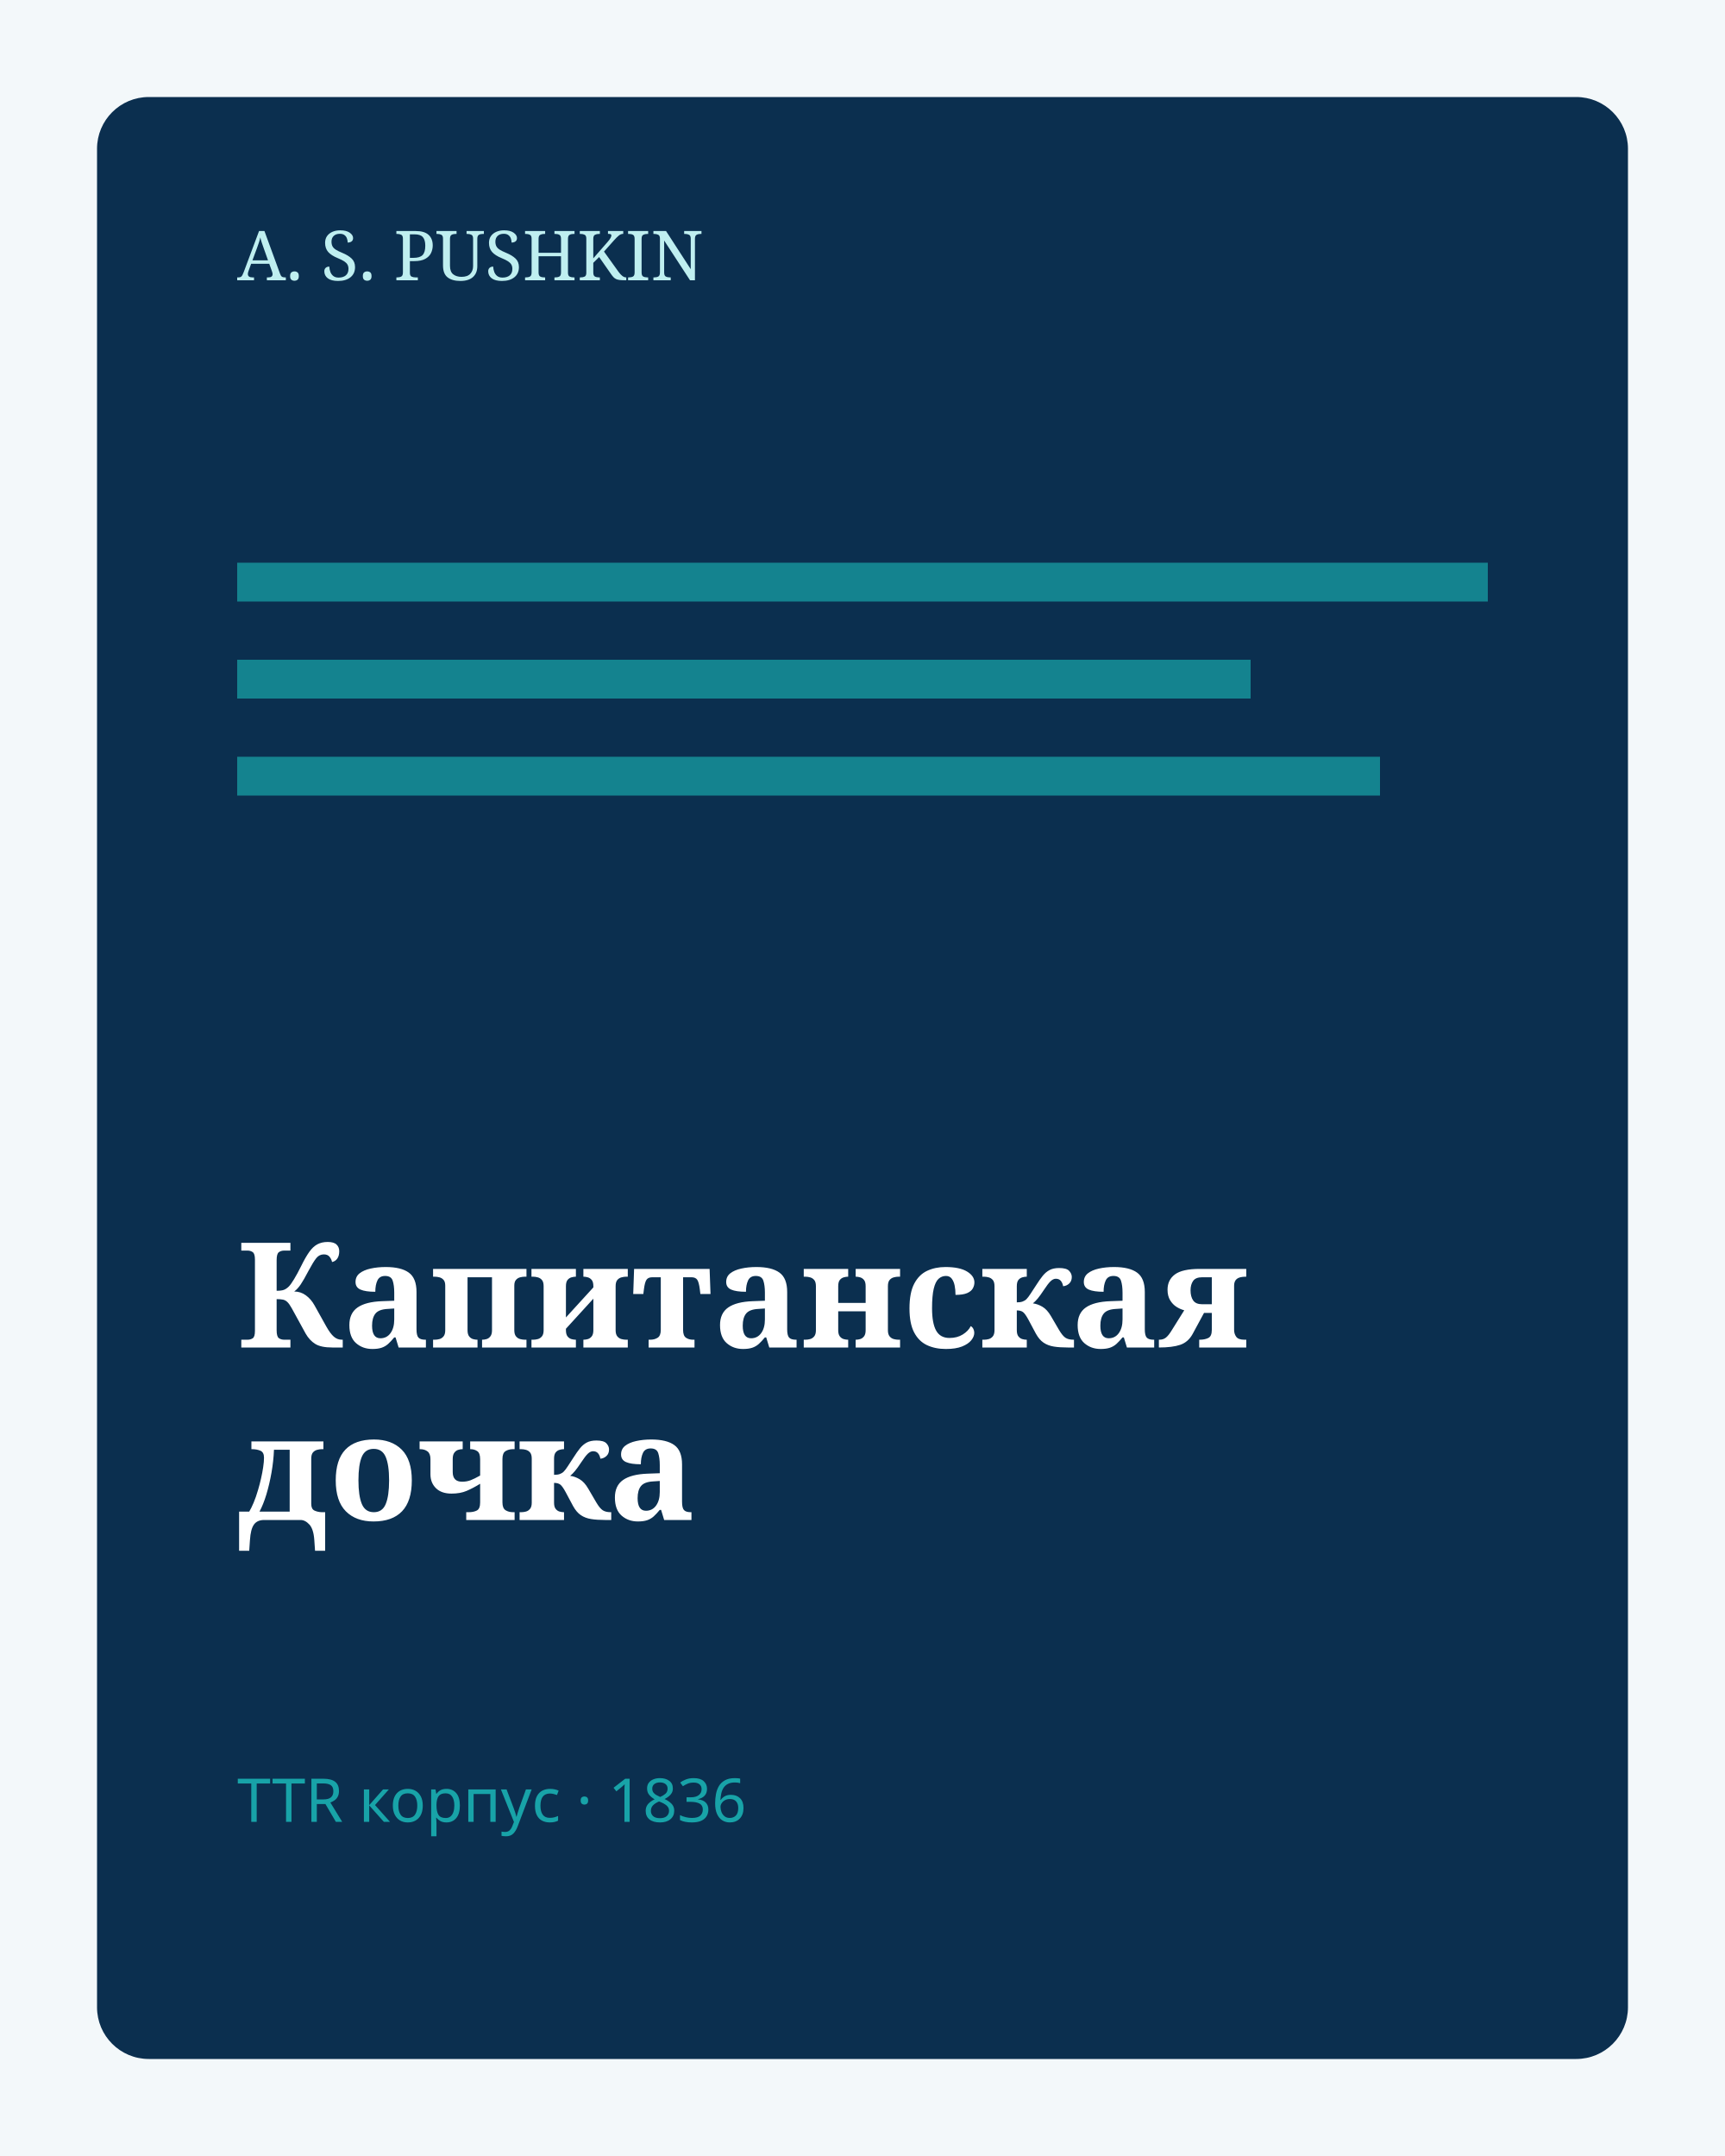
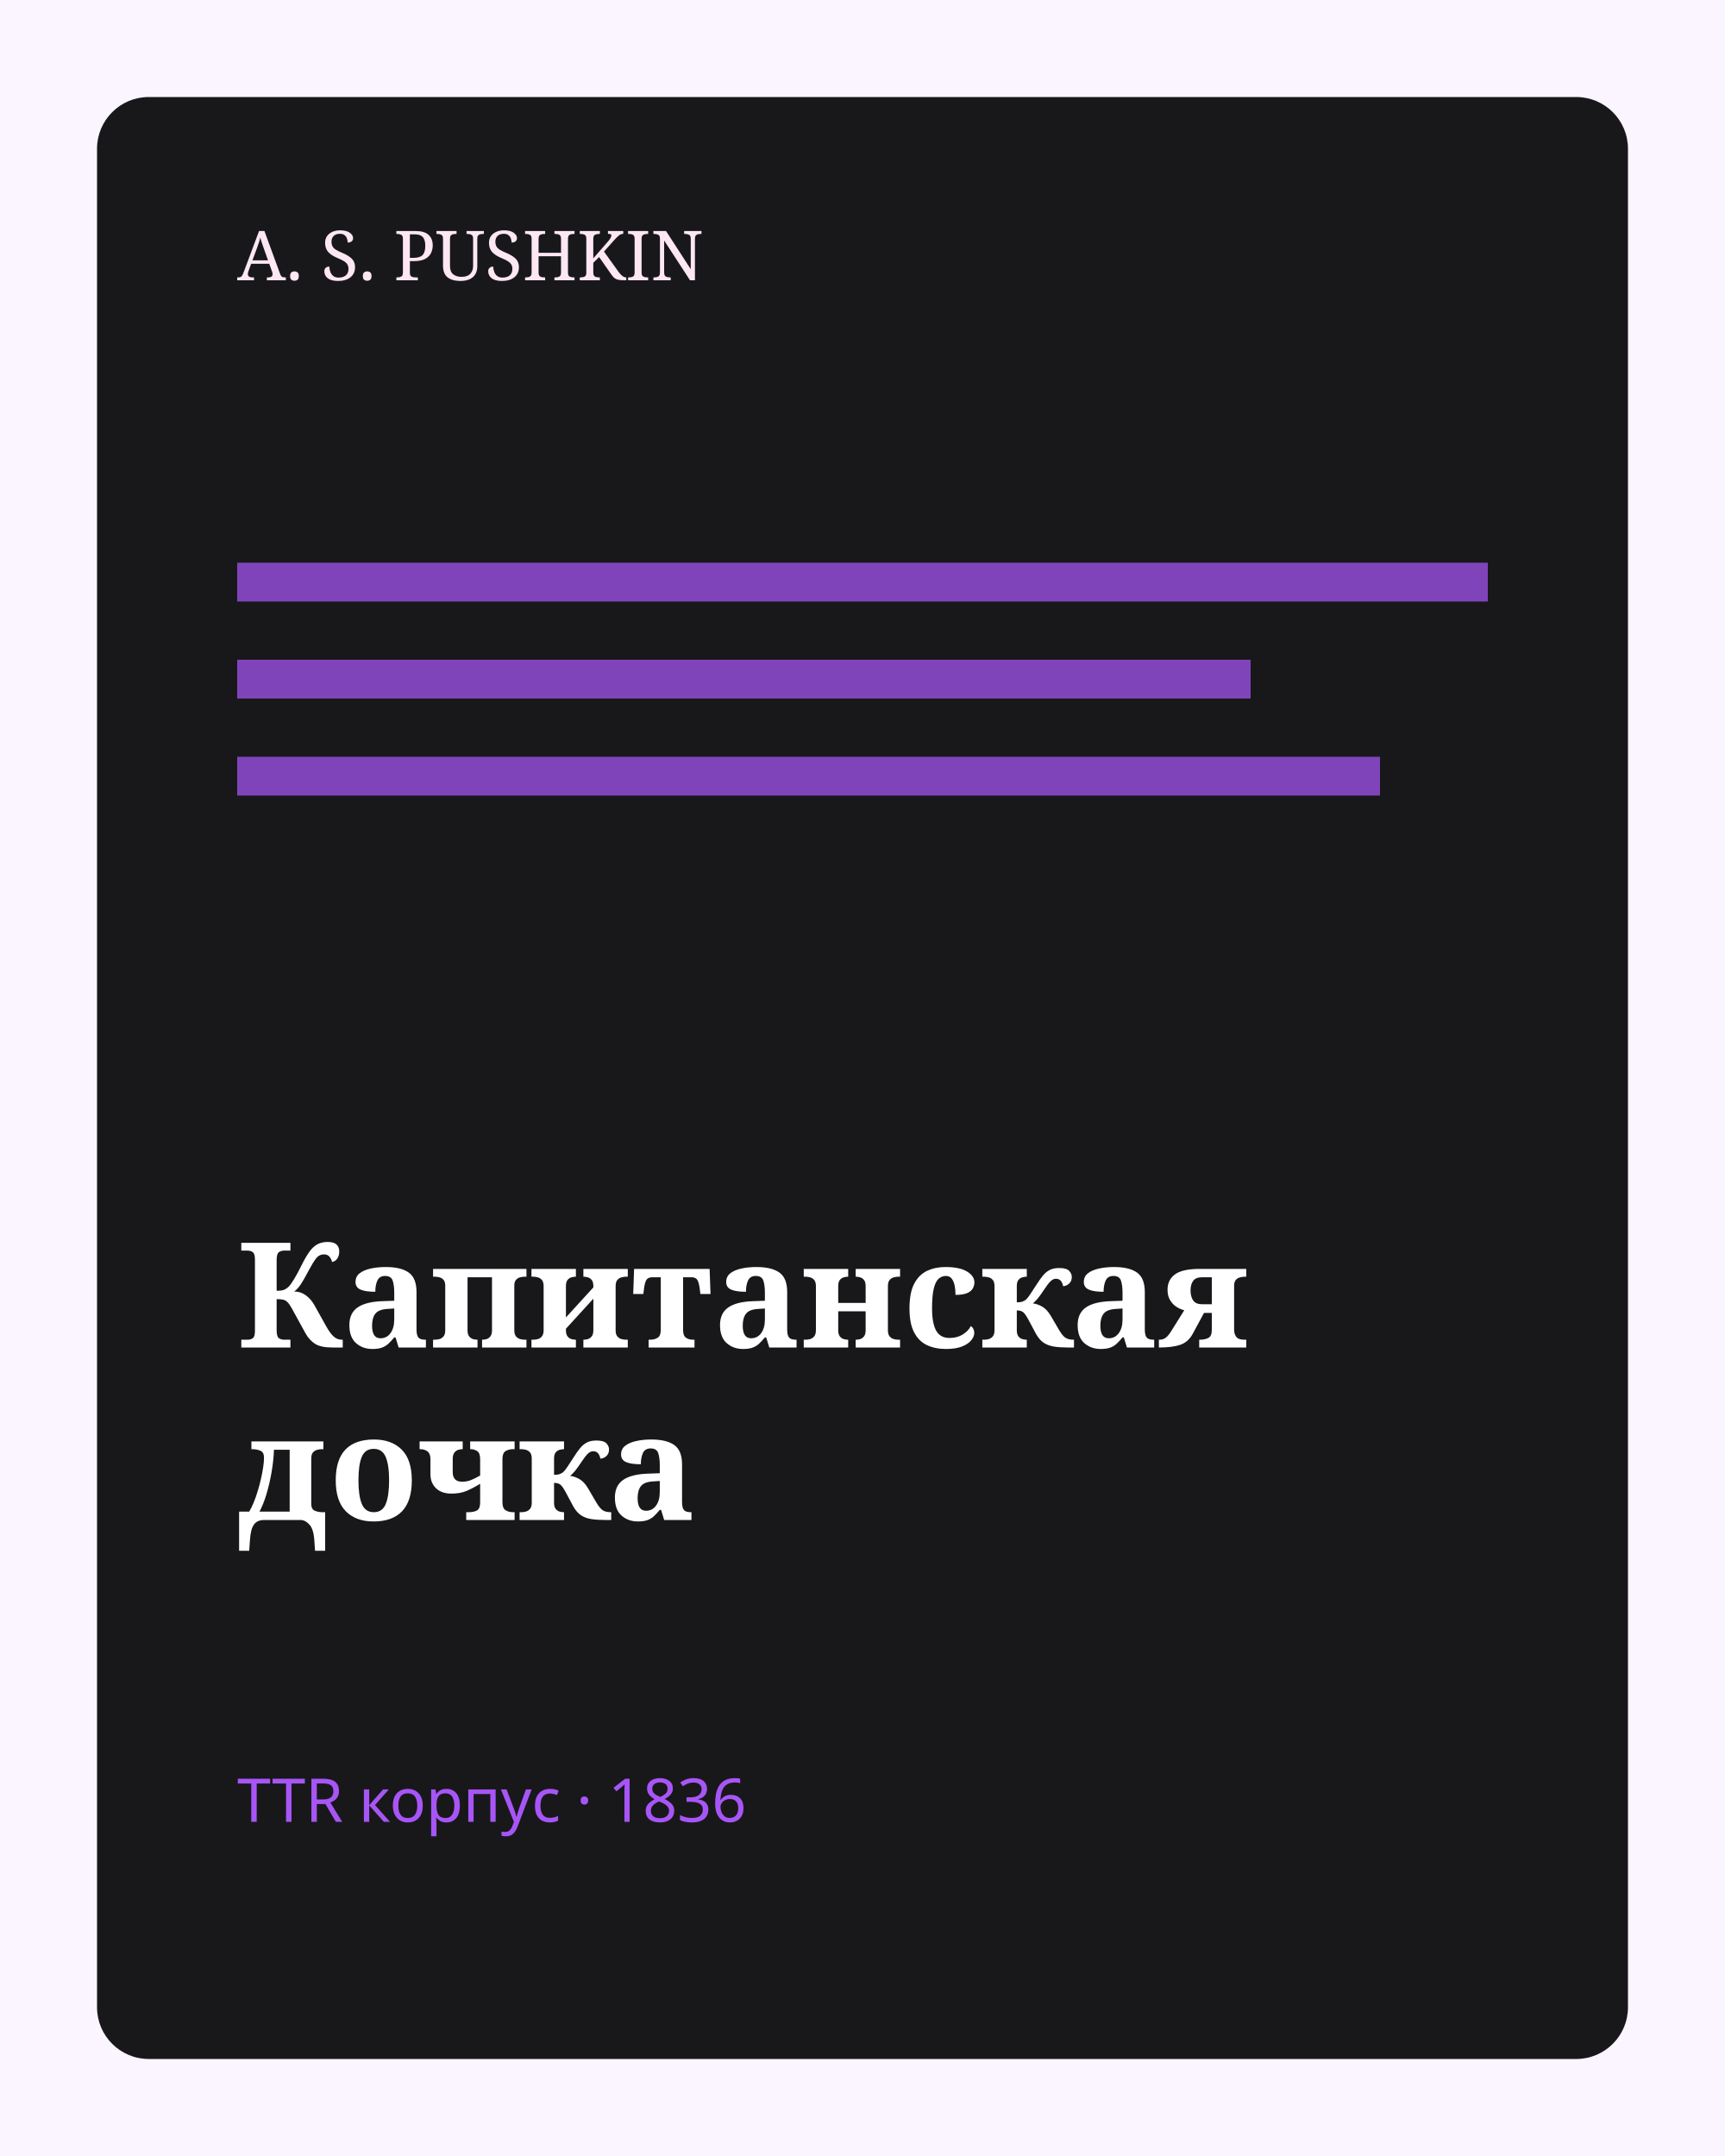
<svg xmlns="http://www.w3.org/2000/svg" width="800" height="1000" viewBox="0 0 800 1000">
-   <rect width="800" height="1000" fill="#F3F8FA" />
-   <rect x="45" y="45" width="710" height="910" rx="24" fill="#0B2F4F" />
-   <path d="M110 270h580M110 315h470M110 360h530" stroke="#18A3A8" stroke-width="18" opacity=".72" />
-   <text x="110" y="130" fill="#BFEFF0" font-family="serif" font-size="32">A. S. PUSHKIN</text>
+   <rect width="800" height="1000" fill="#FAF5FF" />
+   <rect x="45" y="45" width="710" height="910" rx="24" fill="#18181B" />
+   <path d="M110 270h580M110 315h470M110 360h530" stroke="#A855F7" stroke-width="18" opacity=".72" />
+   <text x="110" y="130" fill="#FCE7F3" font-family="serif" font-size="32">A. S. PUSHKIN</text>
  <text x="110" y="625" fill="white" font-family="serif" font-size="68" font-weight="700">Капитанская</text>
  <text x="110" y="705" fill="white" font-family="serif" font-size="68" font-weight="700">дочка</text>
-   <text x="110" y="845" fill="#18A3A8" font-family="sans-serif" font-size="28">TTR корпус · 1836</text>
+   <text x="110" y="845" fill="#A855F7" font-family="sans-serif" font-size="28">TTR корпус · 1836</text>
</svg>
